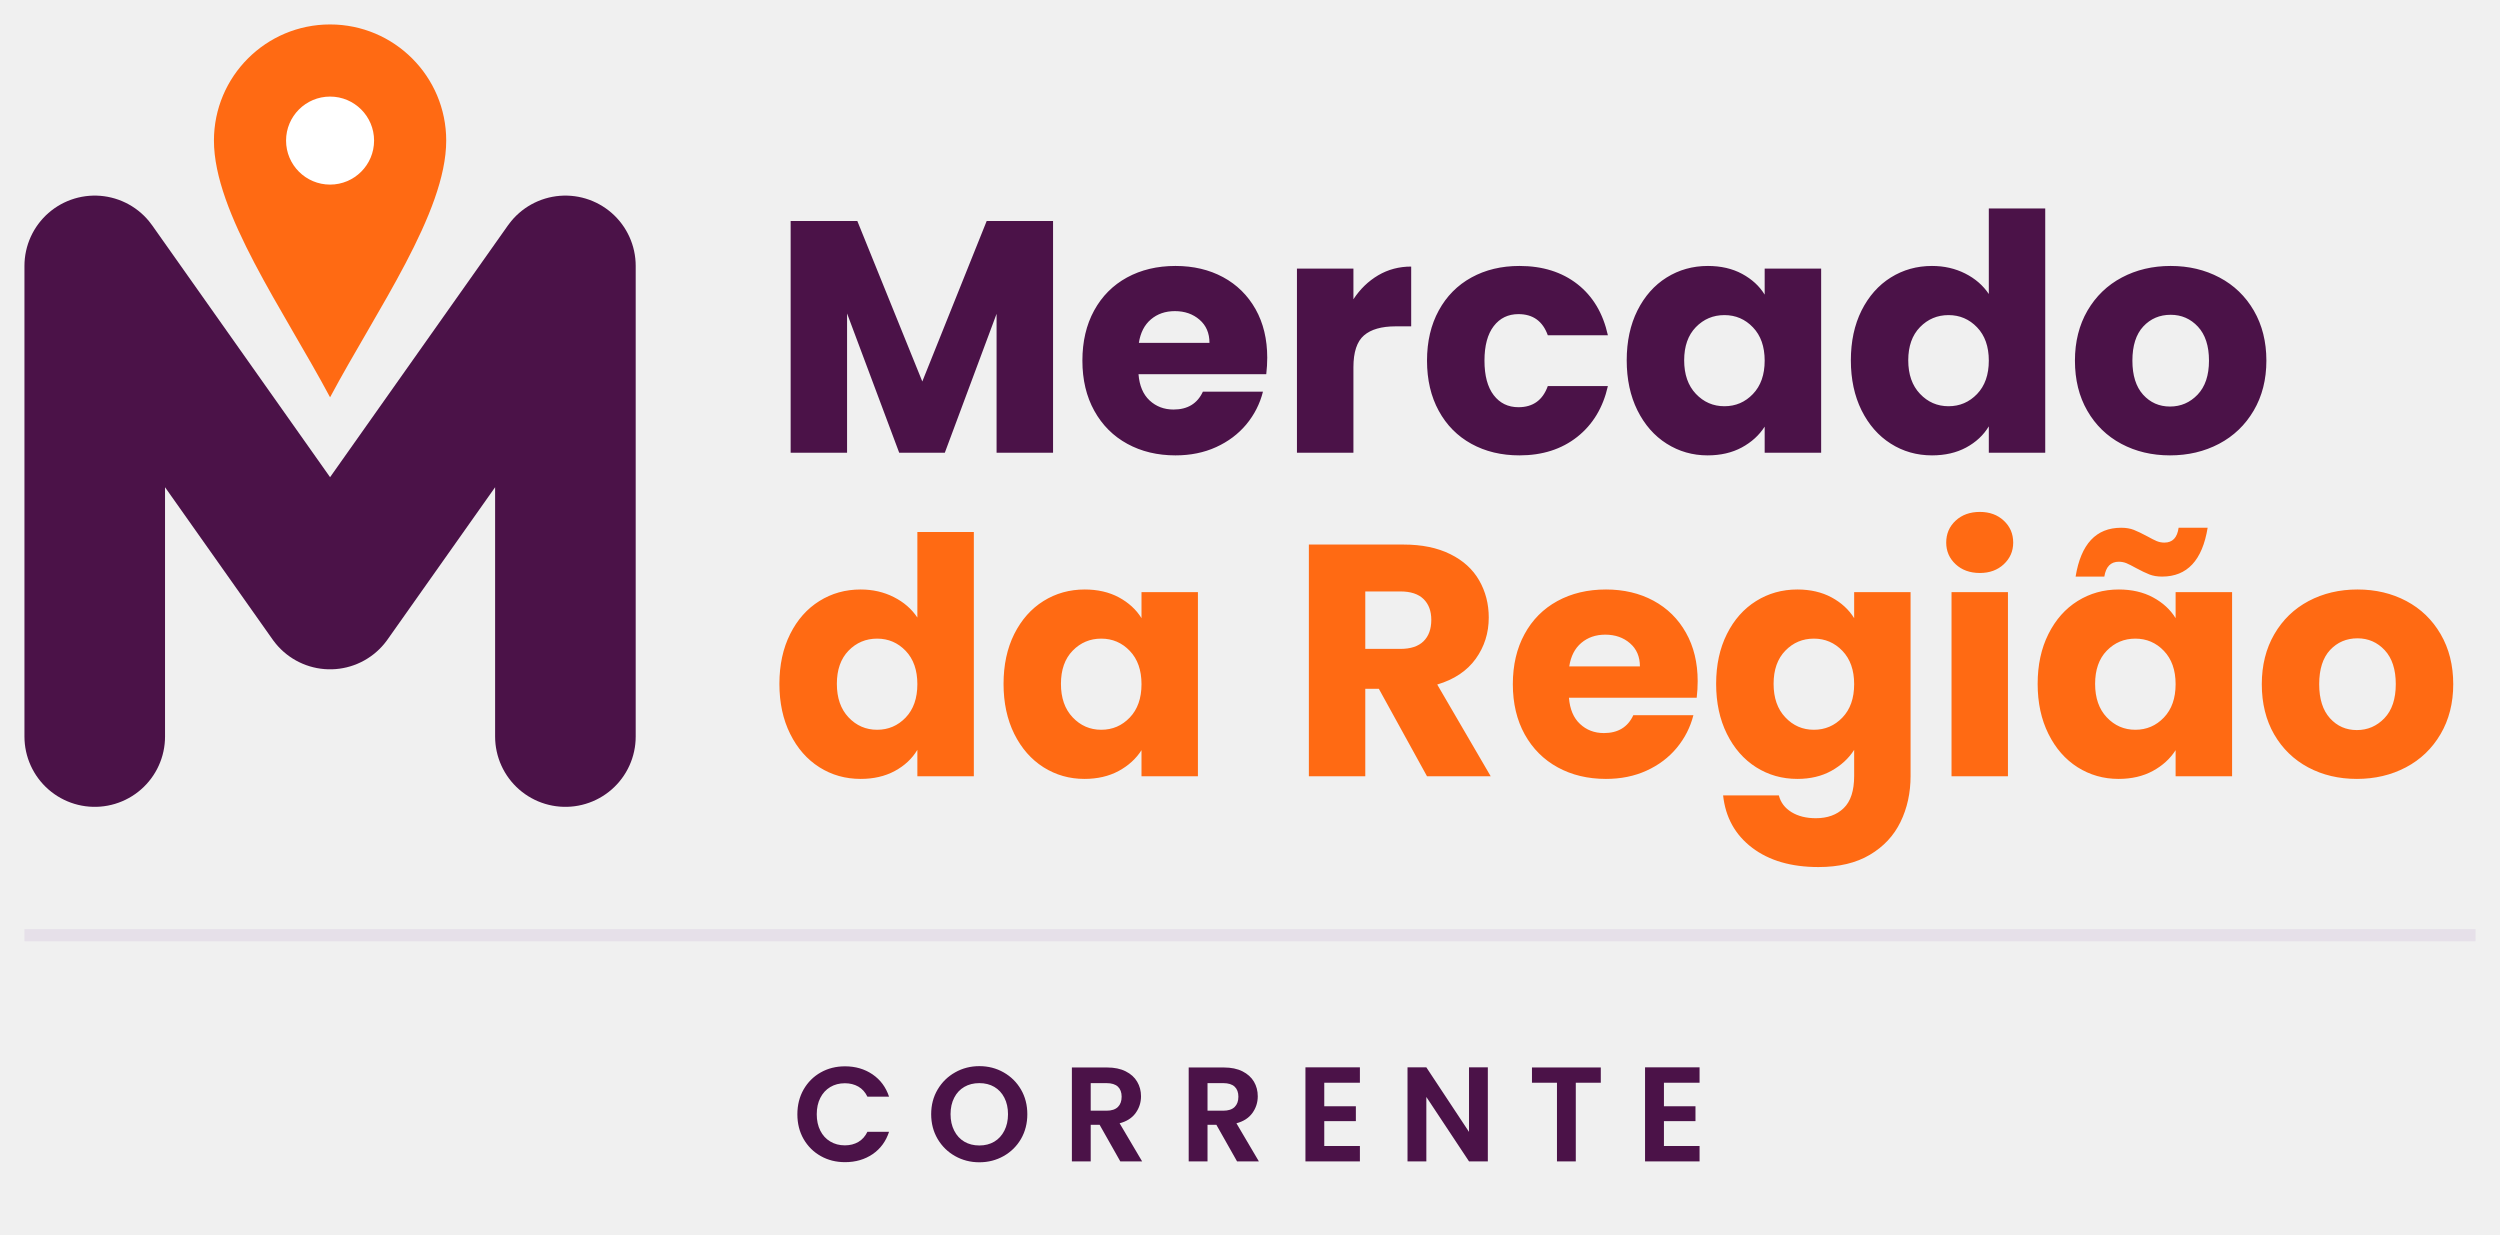
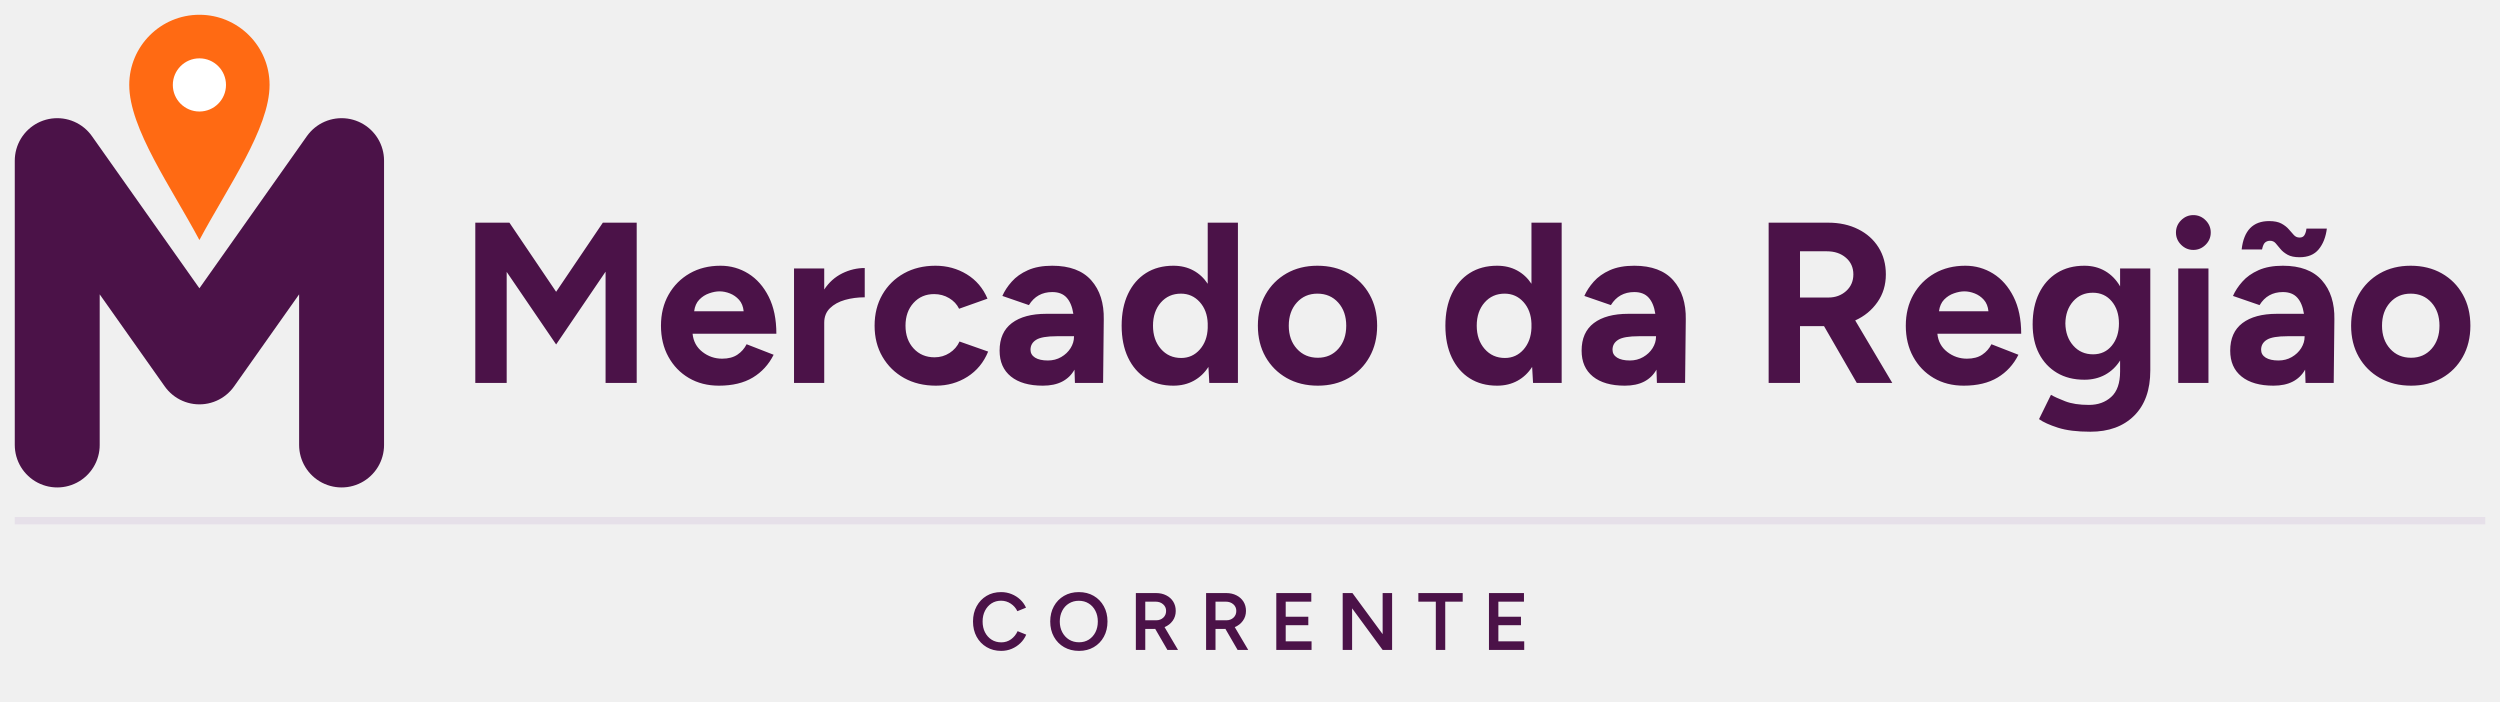
- <svg xmlns="http://www.w3.org/2000/svg" viewBox="0 0 409 202" width="409" height="202" role="img" aria-label="Mercado da Região">
+ <svg xmlns="http://www.w3.org/2000/svg" viewBox="0 0 677 190" width="677" height="190" role="img" aria-label="Mercado da Região">
  <path fill="none" stroke="#4B1248" stroke-width="23" stroke-linejoin="round" stroke-linecap="round" d="M15.5 120.5V43.5L54 98L92.5 43.5V120.5" />
  <path fill="#FF6A13" d="M54 65C46.4 50.75 35 34.78 35 23A19 19 0 1 1 73 23C73 34.78 61.6 50.75 54 65Z" />
  <circle cx="54" cy="23" r="7.2" fill="#FFFFFF" />
-   <path fill="#4B1248" d="M161.42 36.16L172.28 36.16L172.28 74.07L163.04 74.07L163.04 51.34L154.57 74.07L147.11 74.07L138.58 51.28L138.58 74.07L129.35 74.07L129.35 36.16L140.26 36.16L150.89 62.41L161.42 36.16M207.32 58.52Q207.32 59.81 207.16 61.22L186.26 61.22Q186.48 64.03 188.07 65.51Q189.67 67 191.99 67Q195.44 67 196.79 64.08L206.62 64.08Q205.87 67.05 203.90 69.43Q201.92 71.80 198.95 73.15Q195.98 74.50 192.31 74.50Q187.88 74.50 184.43 72.61Q180.97 70.72 179.03 67.21Q177.08 63.70 177.08 59Q177.08 54.31 179 50.80Q180.92 47.29 184.37 45.40Q187.83 43.51 192.31 43.51Q196.69 43.51 200.09 45.34Q203.49 47.18 205.41 50.58Q207.32 53.98 207.32 58.52M186.32 56.09L197.87 56.09Q197.87 53.71 196.25 52.31Q194.63 50.90 192.20 50.90Q189.88 50.90 188.29 52.25Q186.70 53.60 186.32 56.09M221.42 48.96Q223.04 46.48 225.47 45.04Q227.90 43.61 230.87 43.61L230.87 53.39L228.33 53.39Q224.87 53.39 223.15 54.87Q221.42 56.36 221.42 60.08L221.42 74.07L212.18 74.07L212.18 43.94L221.42 43.94L221.42 48.96M233.46 59Q233.46 54.31 235.38 50.80Q237.29 47.29 240.72 45.40Q244.15 43.51 248.58 43.51Q254.25 43.51 258.06 46.48Q261.86 49.45 263.05 54.85L253.22 54.85Q251.98 51.39 248.42 51.39Q245.88 51.39 244.37 53.36Q242.86 55.33 242.86 59Q242.86 62.68 244.37 64.65Q245.88 66.62 248.42 66.62Q251.98 66.62 253.22 63.16L263.05 63.16Q261.86 68.45 258.03 71.48Q254.20 74.50 248.58 74.50Q244.15 74.50 240.72 72.61Q237.29 70.72 235.38 67.21Q233.46 63.70 233.46 59M266.13 58.95Q266.13 54.31 267.88 50.80Q269.64 47.29 272.66 45.40Q275.69 43.51 279.41 43.51Q282.60 43.51 285 44.80Q287.41 46.10 288.70 48.20L288.70 43.94L297.94 43.94L297.94 74.07L288.70 74.07L288.70 69.80Q287.35 71.91 284.95 73.21Q282.55 74.50 279.36 74.50Q275.69 74.50 272.66 72.58Q269.64 70.67 267.88 67.13Q266.13 63.59 266.13 58.95M288.70 59Q288.70 55.55 286.78 53.55Q284.87 51.55 282.11 51.55Q279.36 51.55 277.44 53.52Q275.53 55.49 275.53 58.95Q275.53 62.41 277.44 64.43Q279.36 66.46 282.11 66.46Q284.87 66.46 286.78 64.46Q288.70 62.46 288.70 59M302.80 58.95Q302.80 54.31 304.55 50.80Q306.31 47.29 309.33 45.40Q312.35 43.51 316.08 43.51Q319.05 43.51 321.51 44.75Q323.96 45.99 325.37 48.10L325.37 34.11L334.60 34.11L334.60 74.07L325.37 74.07L325.37 69.75Q324.07 71.91 321.67 73.21Q319.27 74.50 316.08 74.50Q312.35 74.50 309.33 72.58Q306.31 70.67 304.55 67.13Q302.80 63.59 302.80 58.95M325.37 59Q325.37 55.55 323.45 53.55Q321.53 51.55 318.78 51.55Q316.03 51.55 314.11 53.52Q312.19 55.49 312.19 58.95Q312.19 62.41 314.11 64.43Q316.03 66.46 318.78 66.46Q321.53 66.46 323.45 64.46Q325.37 62.46 325.37 59M355.01 74.50Q350.59 74.50 347.05 72.61Q343.51 70.72 341.49 67.21Q339.46 63.70 339.46 59Q339.46 54.36 341.51 50.82Q343.57 47.29 347.13 45.40Q350.69 43.51 355.12 43.51Q359.55 43.51 363.11 45.40Q366.68 47.29 368.73 50.82Q370.78 54.36 370.78 59Q370.78 63.65 368.70 67.18Q366.62 70.72 363.03 72.61Q359.44 74.50 355.01 74.50M355.01 66.51Q357.66 66.51 359.52 64.57Q361.39 62.62 361.39 59Q361.39 55.39 359.58 53.44Q357.77 51.50 355.12 51.50Q352.42 51.50 350.64 53.41Q348.86 55.33 348.86 59Q348.86 62.62 350.61 64.57Q352.37 66.51 355.01 66.51" />
-   <path fill="#FF6A13" d="M127.51 111.88Q127.51 107.24 129.27 103.73Q131.02 100.22 134.05 98.33Q137.07 96.44 140.80 96.44Q143.77 96.44 146.22 97.68Q148.68 98.92 150.08 101.03L150.08 87.04L159.32 87.04L159.32 127L150.08 127L150.08 122.68Q148.79 124.84 146.38 126.14Q143.98 127.43 140.80 127.43Q137.07 127.43 134.05 125.52Q131.02 123.60 129.27 120.06Q127.51 116.52 127.51 111.88M150.08 111.93Q150.08 108.48 148.17 106.48Q146.25 104.48 143.50 104.48Q140.74 104.48 138.82 106.45Q136.91 108.42 136.91 111.88Q136.91 115.34 138.82 117.36Q140.74 119.39 143.50 119.39Q146.25 119.39 148.17 117.39Q150.08 115.39 150.08 111.93M164.18 111.88Q164.18 107.24 165.93 103.73Q167.69 100.22 170.71 98.33Q173.74 96.44 177.46 96.44Q180.65 96.44 183.05 97.73Q185.45 99.03 186.75 101.13L186.75 96.87L195.98 96.87L195.98 127L186.75 127L186.75 122.73Q185.40 124.84 183 126.14Q180.59 127.43 177.41 127.43Q173.74 127.43 170.71 125.52Q167.69 123.60 165.93 120.06Q164.18 116.52 164.18 111.88M186.75 111.93Q186.75 108.48 184.83 106.48Q182.92 104.48 180.16 104.48Q177.41 104.48 175.49 106.45Q173.57 108.42 173.57 111.88Q173.57 115.34 175.49 117.36Q177.41 119.39 180.16 119.39Q182.92 119.39 184.83 117.39Q186.75 115.39 186.75 111.93M243.88 127L233.46 127L225.58 112.69L223.36 112.69L223.36 127L214.13 127L214.13 89.09L229.63 89.09Q234.11 89.09 237.27 90.66Q240.43 92.22 241.99 94.95Q243.56 97.68 243.56 101.03Q243.56 104.81 241.43 107.78Q239.29 110.75 235.13 111.99L243.88 127M223.36 96.76L223.36 106.16L229.09 106.16Q231.62 106.16 232.89 104.91Q234.16 103.67 234.16 101.40Q234.16 99.24 232.89 98Q231.62 96.76 229.09 96.76L223.36 96.76M277.74 111.45Q277.74 112.74 277.58 114.15L256.68 114.15Q256.90 116.96 258.49 118.44Q260.08 119.93 262.40 119.93Q265.86 119.93 267.21 117.01L277.04 117.01Q276.28 119.98 274.31 122.36Q272.34 124.73 269.37 126.08Q266.40 127.43 262.73 127.43Q258.30 127.43 254.84 125.54Q251.39 123.65 249.44 120.14Q247.50 116.63 247.50 111.93Q247.50 107.24 249.42 103.73Q251.33 100.22 254.79 98.33Q258.25 96.44 262.73 96.44Q267.10 96.44 270.50 98.27Q273.91 100.11 275.82 103.51Q277.74 106.91 277.74 111.45M256.73 109.02L268.29 109.02Q268.29 106.64 266.67 105.24Q265.05 103.83 262.62 103.83Q260.30 103.83 258.70 105.18Q257.11 106.53 256.73 109.02M294.05 96.44Q297.23 96.44 299.64 97.73Q302.04 99.03 303.34 101.13L303.34 96.87L312.57 96.87L312.57 126.95Q312.57 131.10 310.92 134.48Q309.28 137.85 305.90 139.85Q302.53 141.85 297.50 141.85Q290.81 141.85 286.65 138.69Q282.49 135.53 281.90 130.13L291.02 130.13Q291.46 131.86 293.08 132.86Q294.70 133.86 297.07 133.86Q299.93 133.86 301.63 132.21Q303.34 130.56 303.34 126.95L303.34 122.68Q301.99 124.79 299.61 126.11Q297.23 127.43 294.05 127.43Q290.32 127.43 287.30 125.52Q284.27 123.60 282.52 120.06Q280.76 116.52 280.76 111.88Q280.76 107.24 282.52 103.73Q284.27 100.22 287.30 98.33Q290.32 96.44 294.05 96.44M303.34 111.93Q303.34 108.48 301.42 106.48Q299.50 104.48 296.75 104.48Q293.99 104.48 292.08 106.45Q290.16 108.42 290.16 111.88Q290.16 115.34 292.08 117.36Q293.99 119.39 296.75 119.39Q299.50 119.39 301.42 117.39Q303.34 115.39 303.34 111.93M323.91 93.74Q321.48 93.74 319.94 92.31Q318.40 90.87 318.40 88.77Q318.40 86.61 319.94 85.18Q321.48 83.75 323.91 83.75Q326.29 83.75 327.82 85.18Q329.36 86.61 329.36 88.77Q329.36 90.87 327.82 92.31Q326.29 93.74 323.91 93.74M319.27 96.87L328.50 96.87L328.50 127L319.27 127L319.27 96.87M333.36 111.88Q333.36 107.24 335.12 103.73Q336.87 100.22 339.89 98.33Q342.92 96.44 346.64 96.44Q349.83 96.44 352.23 97.73Q354.64 99.03 355.93 101.13L355.93 96.87L365.17 96.87L365.17 127L355.93 127L355.93 122.73Q354.58 124.84 352.18 126.14Q349.78 127.43 346.59 127.43Q342.92 127.43 339.89 125.52Q336.87 123.60 335.12 120.06Q333.36 116.52 333.36 111.88M355.93 111.93Q355.93 108.48 354.01 106.48Q352.10 104.48 349.34 104.48Q346.59 104.48 344.67 106.45Q342.76 108.42 342.76 111.88Q342.76 115.34 344.67 117.36Q346.59 119.39 349.34 119.39Q352.10 119.39 354.01 117.39Q355.93 115.39 355.93 111.93M339.57 94.33Q340.87 86.34 347.02 86.34Q348.21 86.34 349.10 86.69Q349.99 87.04 351.29 87.74Q352.26 88.28 352.85 88.53Q353.45 88.77 354.10 88.77Q356.09 88.77 356.42 86.34L361.17 86.34Q359.87 94.33 353.72 94.33Q352.53 94.33 351.64 93.98Q350.75 93.63 349.45 92.93Q348.48 92.39 347.89 92.14Q347.29 91.90 346.64 91.90Q344.65 91.90 344.27 94.33L339.57 94.33M385.58 127.43Q381.15 127.43 377.61 125.54Q374.08 123.65 372.05 120.14Q370.03 116.63 370.03 111.93Q370.03 107.29 372.08 103.75Q374.13 100.22 377.69 98.33Q381.26 96.44 385.69 96.44Q390.11 96.44 393.68 98.33Q397.24 100.22 399.29 103.75Q401.35 107.29 401.35 111.93Q401.35 116.58 399.27 120.11Q397.19 123.65 393.60 125.54Q390.01 127.43 385.58 127.43M385.58 119.44Q388.22 119.44 390.09 117.50Q391.95 115.55 391.95 111.93Q391.95 108.32 390.14 106.37Q388.33 104.43 385.69 104.43Q382.99 104.43 381.20 106.34Q379.42 108.26 379.42 111.93Q379.42 115.55 381.18 117.50Q382.93 119.44 385.58 119.44" />
-   <rect x="4" y="152" width="401" height="2" fill="#E6E0E9" />
-   <path fill="#4B1248" d="M130.45 182.30Q130.45 180.03 131.47 178.24Q132.50 176.45 134.27 175.45Q136.04 174.45 138.24 174.45Q140.81 174.45 142.75 175.77Q144.68 177.09 145.45 179.42L141.91 179.42Q141.38 178.32 140.43 177.77Q139.47 177.22 138.22 177.22Q136.87 177.22 135.83 177.84Q134.78 178.47 134.20 179.62Q133.62 180.76 133.62 182.30Q133.62 183.82 134.20 184.97Q134.78 186.13 135.83 186.75Q136.87 187.38 138.22 187.38Q139.47 187.38 140.43 186.82Q141.38 186.26 141.91 185.16L145.45 185.16Q144.68 187.51 142.76 188.82Q140.83 190.13 138.24 190.13Q136.04 190.13 134.27 189.13Q132.50 188.13 131.47 186.35Q130.45 184.57 130.45 182.30M160.22 190.15Q158.06 190.15 156.26 189.14Q154.46 188.13 153.40 186.34Q152.34 184.54 152.34 182.28Q152.34 180.03 153.40 178.24Q154.46 176.45 156.26 175.44Q158.06 174.42 160.22 174.42Q162.40 174.42 164.19 175.44Q165.98 176.45 167.03 178.24Q168.07 180.03 168.07 182.28Q168.07 184.54 167.03 186.34Q165.98 188.13 164.18 189.14Q162.38 190.15 160.22 190.15M160.22 187.40Q161.61 187.40 162.66 186.78Q163.72 186.15 164.31 184.98Q164.91 183.82 164.91 182.28Q164.91 180.74 164.31 179.58Q163.72 178.43 162.66 177.81Q161.61 177.20 160.22 177.20Q158.83 177.20 157.77 177.81Q156.70 178.43 156.11 179.58Q155.51 180.74 155.51 182.28Q155.51 183.82 156.11 184.98Q156.70 186.15 157.77 186.78Q158.83 187.40 160.22 187.40M186.85 190L183.28 190L179.90 184.02L178.44 184.02L178.44 190L175.36 190L175.36 174.64L181.13 174.64Q182.91 174.64 184.16 175.27Q185.42 175.90 186.04 176.97Q186.67 178.03 186.67 179.35Q186.67 180.87 185.79 182.09Q184.91 183.31 183.17 183.77L186.85 190M178.44 177.20L178.44 181.71L181.02 181.71Q182.27 181.71 182.89 181.10Q183.50 180.50 183.50 179.42Q183.50 178.36 182.89 177.78Q182.27 177.20 181.02 177.20M205.95 190L202.38 190L199 184.02L197.55 184.02L197.55 190L194.47 190L194.47 174.64L200.23 174.64Q202.01 174.64 203.27 175.27Q204.52 175.90 205.15 176.97Q205.77 178.03 205.77 179.35Q205.77 180.87 204.89 182.09Q204.01 183.31 202.28 183.77L205.95 190M197.55 177.20L197.55 181.71L200.12 181.71Q201.37 181.71 201.99 181.10Q202.60 180.50 202.60 179.42Q202.60 178.36 201.99 177.78Q201.37 177.20 200.12 177.20M222.48 177.13L216.65 177.13L216.65 180.98L221.82 180.98L221.82 183.42L216.65 183.42L216.65 187.49L222.48 187.49L222.48 190L213.57 190L213.57 174.62L222.48 174.62M243.41 174.62L243.41 190L240.33 190L233.35 179.46L233.35 190L230.27 190L230.27 174.62L233.35 174.62L240.33 185.18L240.33 174.62M250.63 174.64L261.89 174.64L261.89 177.13L257.80 177.13L257.80 190L254.72 190L254.72 177.13L250.63 177.13M278.05 177.13L272.22 177.13L272.22 180.98L277.38 180.98L277.38 183.42L272.22 183.42L272.22 187.49L278.05 187.49L278.05 190L269.13 190L269.13 174.62L278.05 174.62" />
+   <path fill="#4B1248" d="M137.21 103.70L128.71 103.70L128.71 60.30L137.95 60.30L150.60 79.02L163.25 60.30L172.42 60.30L172.42 103.70L163.99 103.70L163.99 73.57L150.60 93.28L137.21 73.63L137.21 103.70ZM194.68 104.44L194.68 104.44Q190.09 104.44 186.56 102.37Q183.02 100.29 181.01 96.63Q178.99 92.97 178.99 88.20L178.99 88.20Q178.99 83.43 181.07 79.77Q183.15 76.11 186.78 74.03Q190.40 71.96 195.11 71.96L195.11 71.96Q199.21 71.96 202.65 74.09Q206.09 76.23 208.17 80.36Q210.24 84.48 210.24 90.37L210.24 90.37L187.55 90.37Q187.86 93.47 190.22 95.30Q192.57 97.13 195.55 97.13L195.55 97.13Q198.09 97.13 199.70 96.04Q201.31 94.96 202.18 93.22L202.18 93.22L209.50 96.07Q207.51 100.04 203.86 102.24Q200.20 104.44 194.68 104.44ZM187.98 84.29L187.98 84.29L201.38 84.29Q201.19 82.37 200.14 81.19Q199.08 80.02 197.66 79.46Q196.23 78.90 194.87 78.90L194.87 78.90Q193.56 78.90 192.05 79.43Q190.53 79.95 189.38 81.13Q188.23 82.31 187.98 84.29ZM223.20 103.70L215.02 103.70L215.02 72.70L223.20 72.70L223.20 78.40Q225.12 75.49 228.07 74.03Q231.01 72.58 234.17 72.58L234.17 72.58L234.17 80.51Q231.32 80.51 228.81 81.22Q226.30 81.94 224.75 83.46Q223.20 84.98 223.20 87.39L223.20 87.39L223.20 103.70ZM253.46 104.44L253.46 104.44Q248.56 104.44 244.84 102.37Q241.12 100.29 238.98 96.63Q236.84 92.97 236.84 88.20L236.84 88.20Q236.84 83.43 238.95 79.77Q241.06 76.11 244.78 74.03Q248.50 71.96 253.33 71.96L253.33 71.96Q257.98 71.96 261.80 74.28Q265.61 76.61 267.41 80.88L267.41 80.88L259.72 83.61Q258.85 81.81 257.02 80.73Q255.19 79.64 252.96 79.64L252.96 79.64Q249.55 79.64 247.38 82.03Q245.21 84.42 245.21 88.20L245.21 88.20Q245.21 91.98 247.41 94.37Q249.61 96.76 253.08 96.76L253.08 96.76Q255.32 96.76 257.15 95.58Q258.97 94.40 259.84 92.48L259.84 92.48L267.59 95.21Q265.79 99.61 261.98 102.03Q258.17 104.44 253.46 104.44ZM282.41 104.44L282.41 104.44Q276.83 104.44 273.76 101.96Q270.69 99.48 270.69 94.96L270.69 94.96Q270.69 90.00 274.01 87.49Q277.33 84.98 283.34 84.98L283.34 84.98L290.66 84.98Q290.22 82.12 288.86 80.61Q287.49 79.09 284.95 79.09L284.95 79.09Q280.80 79.09 278.63 82.62L278.63 82.62L271.44 80.14Q272.30 78.16 273.98 76.27Q275.65 74.37 278.35 73.17Q281.05 71.96 284.95 71.96L284.95 71.96Q292.02 71.96 295.52 75.92Q299.03 79.89 298.90 86.53L298.90 86.53L298.72 103.70L291.09 103.70L290.97 100.10Q289.79 102.21 287.65 103.33Q285.51 104.44 282.41 104.44ZM283.77 97.62L283.77 97.62Q285.76 97.62 287.37 96.69Q288.98 95.76 289.91 94.28Q290.84 92.79 290.84 91.18L290.84 91.18L290.84 91.05L286.19 91.05Q282.16 91.05 280.61 92.01Q279.06 92.97 279.06 94.71L279.06 94.71Q279.06 96.07 280.30 96.85Q281.54 97.62 283.77 97.62ZM317.75 104.44L317.75 104.44Q313.47 104.44 310.34 102.46Q307.21 100.48 305.47 96.82Q303.74 93.16 303.74 88.20L303.74 88.20Q303.74 83.24 305.47 79.58Q307.21 75.92 310.34 73.94Q313.47 71.96 317.75 71.96L317.75 71.96Q320.79 71.96 323.14 73.23Q325.50 74.50 327.05 76.85L327.05 76.85L327.05 60.30L335.23 60.30L335.23 103.70L327.48 103.70L327.24 99.36Q325.69 101.78 323.27 103.11Q320.85 104.44 317.75 104.44ZM319.86 96.94L319.86 96.94Q322.90 96.94 324.91 94.65Q326.93 92.35 327.05 88.82L327.05 88.82L327.05 87.58Q326.93 84.05 324.88 81.78Q322.83 79.52 319.80 79.52L319.80 79.52Q316.45 79.52 314.34 81.94Q312.23 84.36 312.23 88.20L312.23 88.20Q312.23 92.04 314.37 94.49Q316.51 96.94 319.86 96.94ZM356.87 104.44L356.87 104.44Q352.10 104.44 348.44 102.37Q344.78 100.29 342.70 96.63Q340.63 92.97 340.63 88.20L340.63 88.20Q340.63 83.43 342.70 79.77Q344.78 76.11 348.41 74.03Q352.04 71.96 356.75 71.96L356.75 71.96Q361.52 71.96 365.18 74.03Q368.84 76.11 370.88 79.77Q372.93 83.43 372.93 88.20L372.93 88.20Q372.93 92.97 370.88 96.63Q368.84 100.29 365.21 102.37Q361.58 104.44 356.87 104.44ZM356.87 96.88L356.87 96.88Q360.28 96.88 362.42 94.46Q364.56 92.04 364.56 88.20L364.56 88.20Q364.56 84.36 362.39 81.94Q360.22 79.52 356.75 79.52L356.75 79.52Q353.34 79.52 351.17 81.94Q349.00 84.36 349.00 88.20L349.00 88.20Q349.00 92.04 351.20 94.46Q353.40 96.88 356.87 96.88ZM405.42 104.44L405.42 104.44Q401.14 104.44 398.01 102.46Q394.88 100.48 393.14 96.82Q391.41 93.16 391.41 88.20L391.41 88.20Q391.41 83.24 393.14 79.58Q394.88 75.92 398.01 73.94Q401.14 71.96 405.42 71.96L405.42 71.96Q408.46 71.96 410.81 73.23Q413.17 74.50 414.72 76.85L414.72 76.85L414.72 60.30L422.90 60.30L422.90 103.70L415.15 103.70L414.90 99.36Q413.35 101.78 410.94 103.11Q408.52 104.44 405.42 104.44ZM407.53 96.94L407.53 96.94Q410.56 96.94 412.58 94.65Q414.59 92.35 414.72 88.82L414.72 88.82L414.72 87.58Q414.59 84.05 412.55 81.78Q410.50 79.52 407.46 79.52L407.46 79.52Q404.12 79.52 402.01 81.94Q399.90 84.36 399.90 88.20L399.90 88.20Q399.90 92.04 402.04 94.49Q404.18 96.94 407.53 96.94ZM440.01 104.44L440.01 104.44Q434.43 104.44 431.36 101.96Q428.30 99.48 428.30 94.96L428.30 94.96Q428.30 90.00 431.61 87.49Q434.93 84.98 440.94 84.98L440.94 84.98L448.26 84.98Q447.83 82.12 446.46 80.61Q445.10 79.09 442.56 79.09L442.56 79.09Q438.40 79.09 436.23 82.62L436.23 82.62L429.04 80.14Q429.91 78.16 431.58 76.27Q433.26 74.37 435.95 73.17Q438.65 71.96 442.56 71.96L442.56 71.96Q449.62 71.96 453.13 75.92Q456.63 79.89 456.51 86.53L456.51 86.53L456.32 103.70L448.69 103.70L448.57 100.10Q447.39 102.21 445.25 103.33Q443.11 104.44 440.01 104.44ZM441.38 97.62L441.38 97.62Q443.36 97.62 444.97 96.69Q446.59 95.76 447.52 94.28Q448.45 92.79 448.45 91.18L448.45 91.18L448.45 91.05L443.80 91.05Q439.77 91.05 438.22 92.01Q436.67 92.97 436.67 94.71L436.67 94.71Q436.67 96.07 437.91 96.85Q439.15 97.62 441.38 97.62ZM487.44 103.70L478.95 103.70L478.95 60.30L495.07 60.30Q499.66 60.30 503.19 62.07Q506.73 63.83 508.71 67.00Q510.69 70.16 510.69 74.31L510.69 74.31Q510.69 78.59 508.40 81.84Q506.11 85.10 502.39 86.77L502.39 86.77L512.43 103.70L502.82 103.70L493.95 88.32Q493.52 88.32 493.15 88.32Q492.78 88.32 492.34 88.32L492.34 88.32L487.44 88.32L487.44 103.70ZM487.44 68.05L487.44 80.57L495.13 80.57Q497.98 80.57 499.94 78.81Q501.89 77.04 501.89 74.31L501.89 74.31Q501.89 71.52 499.87 69.79Q497.86 68.05 494.70 68.05L494.70 68.05L487.44 68.05ZM531.77 104.44L531.77 104.44Q527.19 104.44 523.65 102.37Q520.12 100.29 518.10 96.63Q516.09 92.97 516.09 88.20L516.09 88.20Q516.09 83.43 518.16 79.77Q520.24 76.11 523.87 74.03Q527.50 71.96 532.21 71.96L532.21 71.96Q536.30 71.96 539.74 74.09Q543.18 76.23 545.26 80.36Q547.34 84.48 547.34 90.37L547.34 90.37L524.64 90.37Q524.95 93.47 527.31 95.30Q529.67 97.13 532.64 97.13L532.64 97.13Q535.18 97.13 536.80 96.04Q538.41 94.96 539.28 93.22L539.28 93.22L546.59 96.07Q544.61 100.04 540.95 102.24Q537.29 104.44 531.77 104.44ZM525.08 84.29L525.08 84.29L538.47 84.29Q538.28 82.37 537.23 81.19Q536.18 80.02 534.75 79.46Q533.32 78.90 531.96 78.90L531.96 78.90Q530.66 78.90 529.14 79.43Q527.62 79.95 526.47 81.13Q525.33 82.31 525.08 84.29ZM566.06 116.91L566.06 116.91Q560.67 116.91 557.29 115.82Q553.91 114.74 552.17 113.50L552.17 113.50L555.40 106.92Q556.70 107.67 559.24 108.66Q561.78 109.65 565.69 109.65L565.69 109.65Q569.35 109.65 571.73 107.48Q574.12 105.31 574.12 100.60L574.12 100.60L574.12 97.62Q572.57 100.10 570.09 101.47Q567.61 102.83 564.45 102.83L564.45 102.83Q560.17 102.83 557.04 100.97Q553.91 99.11 552.17 95.76Q550.44 92.42 550.44 87.83L550.44 87.83Q550.44 82.99 552.17 79.43Q553.91 75.86 557.04 73.91Q560.17 71.96 564.45 71.96L564.45 71.96Q567.61 71.96 570.09 73.41Q572.57 74.87 574.12 77.54L574.12 77.54L574.12 72.70L582.30 72.70L582.30 100.35Q582.30 108.23 577.93 112.57Q573.56 116.91 566.06 116.91ZM566.80 95.95L566.80 95.95Q569.97 95.95 571.89 93.59Q573.81 91.24 573.81 87.58L573.81 87.58Q573.81 83.92 571.86 81.60Q569.90 79.27 566.74 79.27L566.74 79.27Q563.46 79.27 561.41 81.60Q559.36 83.92 559.30 87.58L559.30 87.58Q559.36 91.24 561.44 93.59Q563.52 95.95 566.80 95.95ZM598.05 103.70L589.87 103.70L589.87 72.70L598.05 72.70L598.05 103.70ZM593.96 67.68L593.96 67.68Q592.04 67.68 590.64 66.28Q589.25 64.89 589.25 62.97L589.25 62.97Q589.25 61.04 590.64 59.65Q592.04 58.25 593.96 58.25L593.96 58.25Q595.88 58.25 597.28 59.65Q598.67 61.04 598.67 62.97L598.67 62.97Q598.67 64.89 597.28 66.28Q595.88 67.68 593.96 67.68ZM615.66 104.44L615.66 104.44Q610.08 104.44 607.01 101.96Q603.94 99.48 603.94 94.96L603.94 94.96Q603.94 90.00 607.26 87.49Q610.58 84.98 616.59 84.98L616.59 84.98L623.91 84.98Q623.47 82.12 622.11 80.61Q620.74 79.09 618.20 79.09L618.20 79.09Q614.05 79.09 611.88 82.62L611.88 82.62L604.69 80.14Q605.55 78.16 607.23 76.27Q608.90 74.37 611.60 73.17Q614.30 71.96 618.20 71.96L618.20 71.96Q625.27 71.96 628.77 75.92Q632.28 79.89 632.15 86.53L632.15 86.53L631.97 103.70L624.34 103.70L624.22 100.10Q623.04 102.21 620.90 103.33Q618.76 104.44 615.66 104.44ZM617.02 97.62L617.02 97.62Q619.01 97.62 620.62 96.69Q622.23 95.76 623.16 94.28Q624.09 92.79 624.09 91.18L624.09 91.18L624.09 91.05L619.44 91.05Q615.41 91.05 613.86 92.01Q612.31 92.97 612.31 94.71L612.31 94.71Q612.31 96.07 613.55 96.85Q614.79 97.62 617.02 97.62ZM622.73 69.66L622.73 69.66Q620.68 69.66 619.47 68.98Q618.26 68.30 617.55 67.43Q616.84 66.56 616.25 65.88Q615.66 65.20 614.73 65.20L614.73 65.20Q613.99 65.20 613.43 65.63Q612.87 66.07 612.56 67.55L612.56 67.55L607.04 67.55Q607.91 59.87 614.48 59.87L614.48 59.87Q616.59 59.87 617.83 60.55Q619.07 61.23 619.81 62.10Q620.56 62.97 621.18 63.65Q621.80 64.33 622.73 64.33L622.73 64.33Q623.66 64.33 624.06 63.65Q624.46 62.97 624.59 61.91L624.59 61.91L630.11 61.91Q629.67 65.38 627.90 67.52Q626.14 69.66 622.73 69.66ZM652.92 104.44L652.92 104.44Q648.15 104.44 644.49 102.37Q640.83 100.29 638.75 96.63Q636.68 92.97 636.68 88.20L636.68 88.20Q636.68 83.43 638.75 79.77Q640.83 76.11 644.46 74.03Q648.09 71.96 652.80 71.96L652.80 71.96Q657.57 71.96 661.23 74.03Q664.89 76.11 666.93 79.77Q668.98 83.43 668.98 88.20L668.98 88.20Q668.98 92.97 666.93 96.63Q664.89 100.29 661.26 102.37Q657.63 104.44 652.92 104.44ZM652.92 96.88L652.92 96.88Q656.33 96.88 658.47 94.46Q660.61 92.04 660.61 88.20L660.61 88.20Q660.61 84.36 658.44 81.94Q656.27 79.52 652.80 79.52L652.80 79.52Q649.39 79.52 647.22 81.94Q645.05 84.36 645.05 88.20L645.05 88.20Q645.05 92.04 647.25 94.46Q649.45 96.88 652.92 96.88Z" />
+   <rect x="4" y="140" width="669" height="2" fill="#E6E0E9" />
+   <path fill="#4B1248" d="M271.13 176.26L271.13 176.26Q268.90 176.26 267.18 175.24Q265.45 174.22 264.47 172.43Q263.49 170.63 263.49 168.30L263.49 168.30Q263.49 165.97 264.47 164.18Q265.45 162.38 267.16 161.36Q268.86 160.34 271.10 160.34L271.10 160.34Q272.60 160.34 273.93 160.88Q275.26 161.41 276.27 162.36Q277.29 163.31 277.84 164.56L277.84 164.56L275.50 165.51Q274.91 164.25 273.71 163.46Q272.51 162.67 271.10 162.67L271.10 162.67Q269.63 162.67 268.51 163.39Q267.39 164.12 266.74 165.38Q266.09 166.65 266.09 168.30L266.09 168.30Q266.09 169.97 266.74 171.24Q267.39 172.50 268.53 173.23Q269.67 173.95 271.17 173.95L271.17 173.95Q272.62 173.95 273.79 173.12Q274.95 172.28 275.57 170.92L275.57 170.92L277.90 171.86Q277.35 173.16 276.33 174.15Q275.31 175.14 273.98 175.70Q272.64 176.26 271.13 176.26ZM292.21 176.26L292.21 176.26Q289.92 176.26 288.16 175.25Q286.40 174.24 285.40 172.44Q284.40 170.63 284.40 168.30L284.40 168.30Q284.40 165.97 285.39 164.18Q286.38 162.38 288.13 161.36Q289.88 160.34 292.14 160.34L292.14 160.34Q294.43 160.34 296.18 161.36Q297.93 162.38 298.92 164.18Q299.91 165.97 299.91 168.30L299.91 168.30Q299.91 170.63 298.92 172.44Q297.93 174.24 296.19 175.25Q294.45 176.26 292.21 176.26ZM292.21 173.93L292.21 173.93Q293.70 173.93 294.85 173.21Q295.99 172.48 296.64 171.22Q297.29 169.95 297.29 168.30L297.29 168.30Q297.29 166.67 296.63 165.40Q295.97 164.12 294.81 163.41Q293.66 162.69 292.14 162.69L292.14 162.69Q290.65 162.69 289.48 163.41Q288.31 164.12 287.65 165.40Q286.99 166.67 286.99 168.30L286.99 168.30Q286.99 169.95 287.67 171.22Q288.34 172.48 289.51 173.21Q290.69 173.93 292.21 173.93ZM310.14 176L307.59 176L307.59 160.60L313.03 160.60Q314.61 160.60 315.82 161.22Q317.03 161.83 317.71 162.92Q318.39 164.01 318.39 165.44L318.39 165.44Q318.39 166.96 317.56 168.11Q316.72 169.27 315.36 169.82L315.36 169.82L319.01 176L316.13 176L312.83 170.30Q312.70 170.30 312.55 170.31Q312.41 170.32 312.26 170.32L312.26 170.32L310.14 170.32L310.14 176ZM310.14 162.93L310.14 167.97L313.14 167.97Q314.24 167.97 315.01 167.27Q315.78 166.56 315.78 165.44L315.78 165.44Q315.78 164.34 314.97 163.64Q314.17 162.93 312.94 162.93L312.94 162.93L310.14 162.93ZM329.16 176L326.61 176L326.61 160.60L332.04 160.60Q333.62 160.60 334.83 161.22Q336.04 161.83 336.73 162.92Q337.41 164.01 337.41 165.44L337.41 165.44Q337.41 166.96 336.57 168.11Q335.74 169.27 334.37 169.82L334.37 169.82L338.02 176L335.14 176L331.84 170.30Q331.71 170.30 331.57 170.31Q331.42 170.32 331.27 170.32L331.27 170.32L329.16 170.32L329.16 176ZM329.16 162.93L329.16 167.97L332.15 167.97Q333.25 167.97 334.02 167.27Q334.79 166.56 334.79 165.44L334.79 165.44Q334.79 164.34 333.99 163.64Q333.18 162.93 331.95 162.93L331.95 162.93L329.16 162.93ZM355.17 176L345.62 176L345.62 160.60L355.10 160.60L355.10 162.93L348.17 162.93L348.17 167.02L354.29 167.02L354.29 169.31L348.17 169.31L348.17 173.67L355.17 173.67L355.17 176ZM366.15 176L363.60 176L363.60 160.60L366.24 160.60L374.42 171.73L374.42 160.60L376.98 160.60L376.98 176L374.42 176L366.15 164.74L366.15 176ZM391.37 176L388.82 176L388.82 162.93L384.09 162.93L384.09 160.60L396.10 160.60L396.10 162.93L391.37 162.93L391.37 176ZM412.76 176L403.21 176L403.21 160.60L412.69 160.60L412.69 162.93L405.76 162.93L405.76 167.02L411.88 167.02L411.88 169.31L405.76 169.31L405.76 173.67L412.76 173.67L412.76 176Z" />
</svg>
